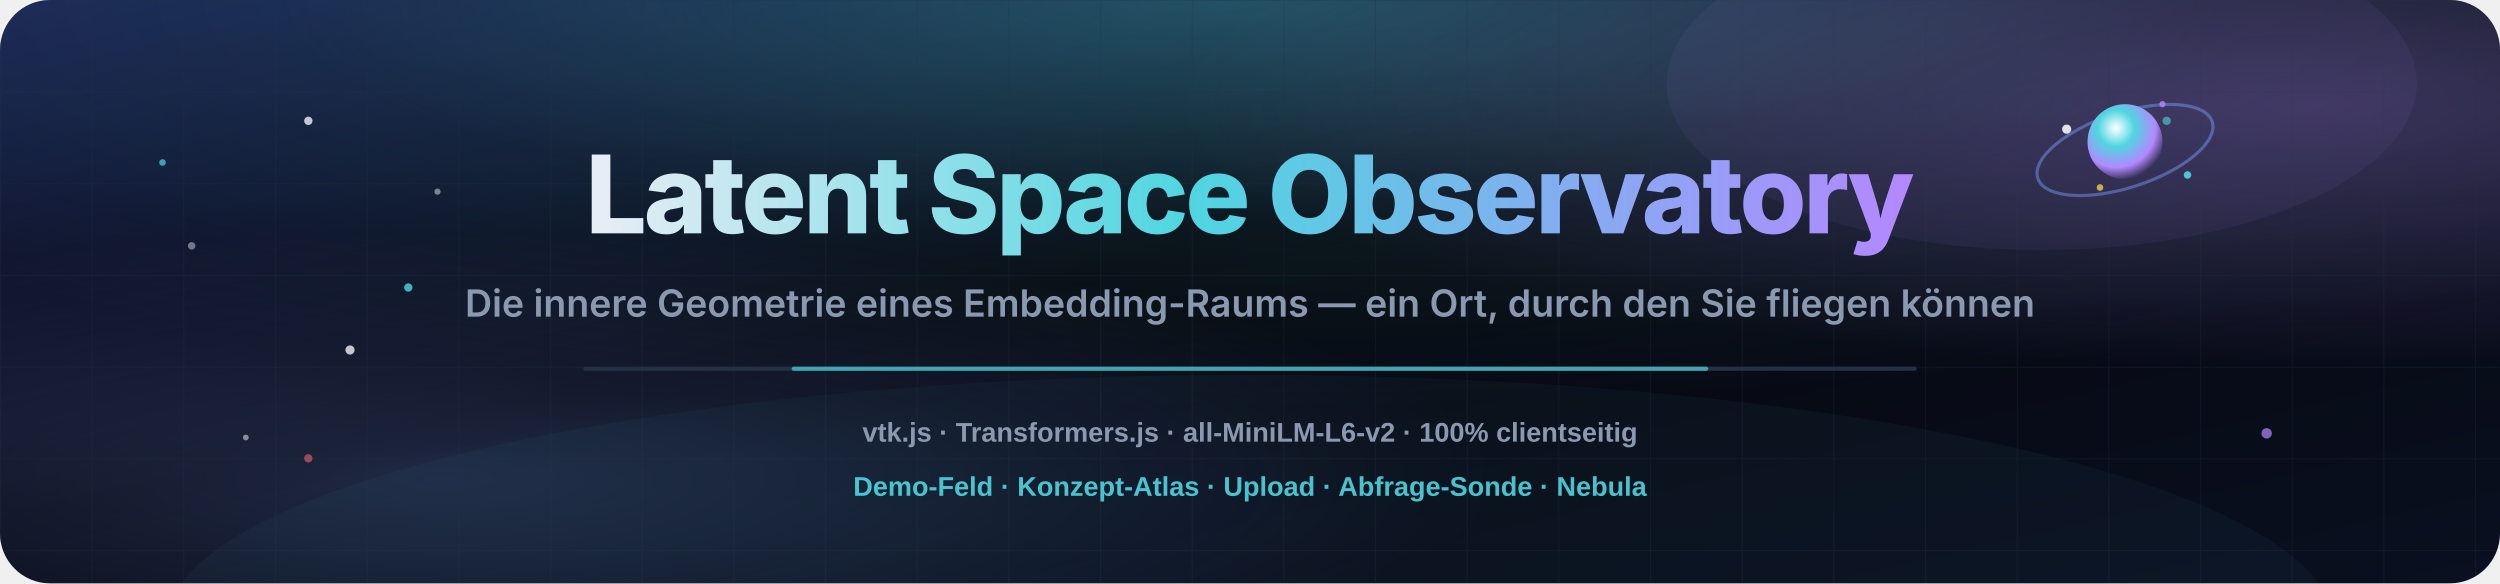
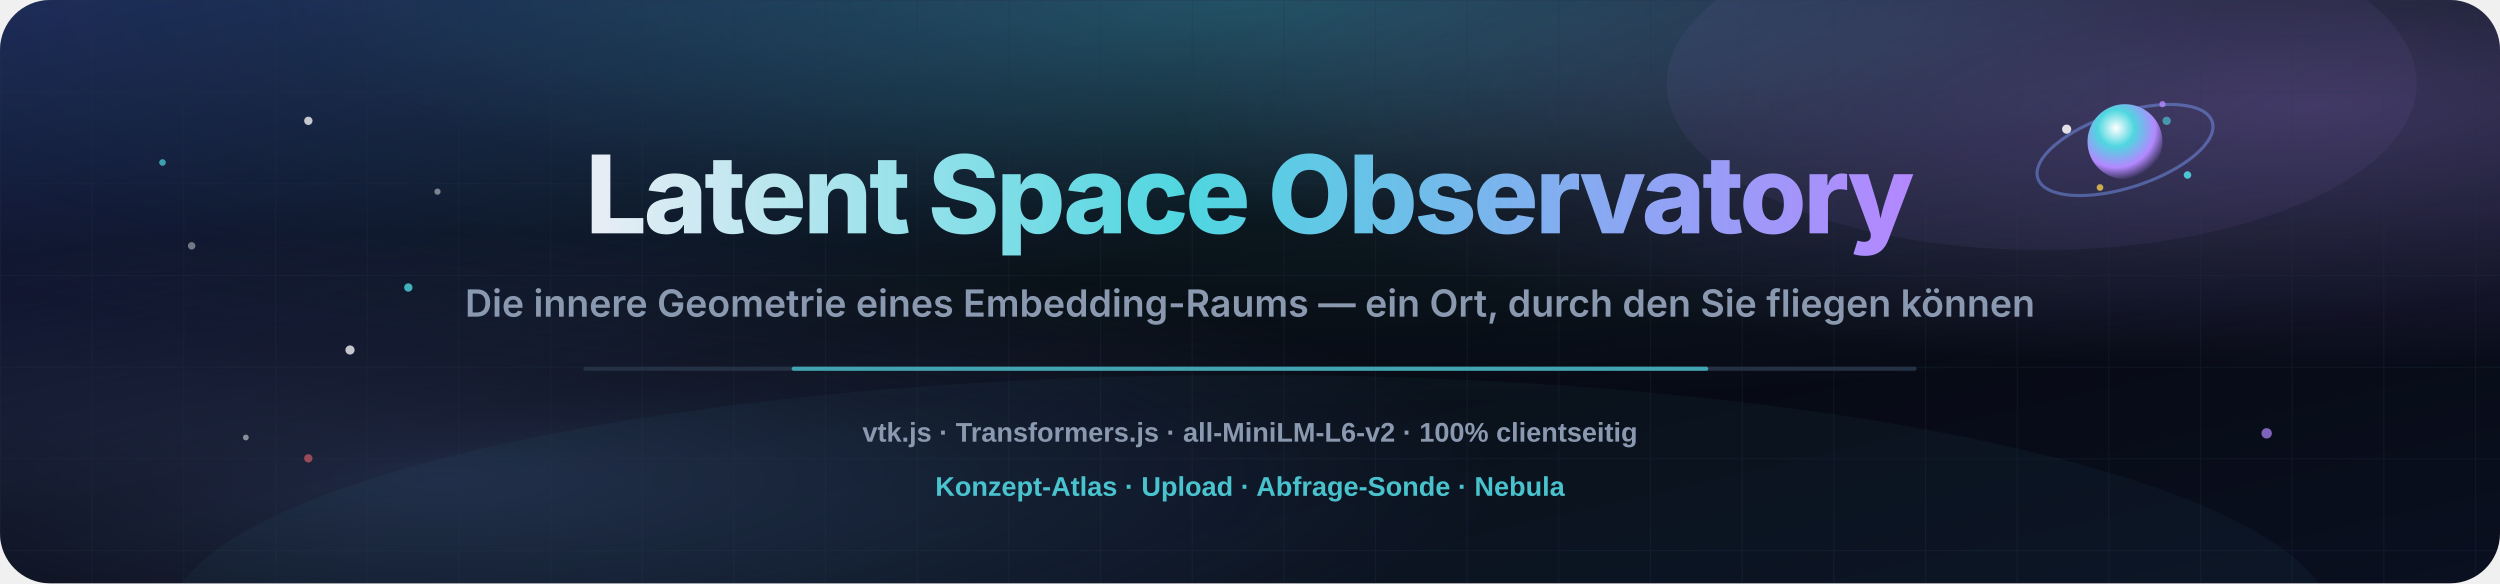
<svg xmlns="http://www.w3.org/2000/svg" viewBox="0 0 1200 280" role="img" aria-label="Latent Space Observatory — durch Embedding-Räume in 3D fliegen">
  <defs>
    <linearGradient id="sky" x1="0%" y1="0%" x2="100%" y2="100%">
      <stop offset="0%" stop-color="#1a2350" />
      <stop offset="45%" stop-color="#05060d" />
      <stop offset="100%" stop-color="#0a1020" />
    </linearGradient>
    <radialGradient id="glowCyan" cx="50%" cy="0%" r="70%">
      <stop offset="0%" stop-color="#4fd6e0" stop-opacity="0.32" />
      <stop offset="55%" stop-color="#4fd6e0" stop-opacity="0.08" />
      <stop offset="100%" stop-color="#4fd6e0" stop-opacity="0" />
    </radialGradient>
    <radialGradient id="glowPurple" cx="92%" cy="18%" r="45%">
      <stop offset="0%" stop-color="#b388ff" stop-opacity="0.28" />
      <stop offset="100%" stop-color="#b388ff" stop-opacity="0" />
    </radialGradient>
    <radialGradient id="glowCore" cx="18%" cy="82%" r="42%">
      <stop offset="0%" stop-color="#7aa0ff" stop-opacity="0.22" />
      <stop offset="100%" stop-color="#7aa0ff" stop-opacity="0" />
    </radialGradient>
    <radialGradient id="core" cx="38%" cy="32%" r="70%">
      <stop offset="0%" stop-color="#ffffff" />
      <stop offset="35%" stop-color="#4fd6e0" />
      <stop offset="75%" stop-color="#b388ff" />
      <stop offset="100%" stop-color="#b388ff" stop-opacity="0" />
    </radialGradient>
    <linearGradient id="titleGrad" x1="0%" y1="0%" x2="100%" y2="0%">
      <stop offset="0%" stop-color="#e7edf5" />
      <stop offset="45%" stop-color="#4fd6e0" />
      <stop offset="100%" stop-color="#b388ff" />
    </linearGradient>
    <pattern id="grid" width="44" height="44" patternUnits="userSpaceOnUse">
      <path d="M 44 0 L 0 0 0 44" fill="none" stroke="#243044" stroke-width="1" opacity="0.45" />
    </pattern>
    <clipPath id="round">
      <rect width="1200" height="280" rx="24" />
    </clipPath>
  </defs>
  <g clip-path="url(#round)">
    <rect width="1200" height="280" fill="url(#sky)" />
    <rect width="1200" height="280" fill="url(#glowCyan)" />
    <rect width="1200" height="280" fill="url(#glowPurple)" />
    <rect width="1200" height="280" fill="url(#glowCore)" />
    <rect width="1200" height="280" fill="url(#grid)" opacity="0.55" />
    <ellipse cx="600" cy="300" rx="520" ry="120" fill="#4fd6e0" opacity="0.04" />
    <ellipse cx="980" cy="40" rx="180" ry="80" fill="#b388ff" opacity="0.06" />
    <g transform="translate(1020 72)">
      <g>
        <animateTransform attributeName="transform" type="rotate" from="0" to="360" dur="16s" repeatCount="indefinite" />
        <ellipse cx="0" cy="0" rx="44" ry="18" fill="none" stroke="#7aa0ff" stroke-opacity="0.45" stroke-width="1.5" transform="rotate(-18)" />
      </g>
      <circle cx="0" cy="-4" r="18" fill="url(#core)">
        <animate attributeName="r" values="16;19;16" dur="5s" repeatCount="indefinite" />
      </circle>
      <circle cx="-28" cy="-10" r="2.2" fill="#fff" opacity="0.85" />
      <circle cx="30" cy="12" r="1.8" fill="#4fd6e0" opacity="0.9" />
      <circle cx="18" cy="-22" r="1.5" fill="#b388ff" opacity="0.8" />
      <circle cx="-12" cy="18" r="1.6" fill="#ffd54f" opacity="0.75" />
    </g>
    <g fill="#fff" opacity="0.75">
      <circle cx="148" cy="58" r="2">
        <animate attributeName="opacity" values="0.35;0.95;0.35" dur="3.2s" repeatCount="indefinite" />
      </circle>
      <circle cx="210" cy="92" r="1.5" opacity="0.6" />
      <circle cx="92" cy="118" r="1.8" opacity="0.55" />
      <circle cx="168" cy="168" r="2.2">
        <animate attributeName="opacity" values="0.4;1;0.4" dur="2.8s" repeatCount="indefinite" />
      </circle>
      <circle cx="118" cy="210" r="1.4" opacity="0.65" />
    </g>
    <g fill="#4fd6e0">
      <circle cx="78" cy="78" r="1.6" opacity="0.7" />
      <circle cx="196" cy="138" r="2" opacity="0.8" />
    </g>
    <text x="600" y="112" text-anchor="middle" font-family="Segoe UI, Inter, Arial, sans-serif" font-size="52" font-weight="800" letter-spacing="-1.5" fill="url(#titleGrad)">Latent Space Observatory</text>
    <text x="600" y="152" text-anchor="middle" font-family="Segoe UI, Inter, Arial, sans-serif" font-size="18" font-weight="600" fill="#8a99b0">Die innere Geometrie eines Embedding-Raums — ein Ort, durch den Sie fliegen können</text>
    <rect x="280" y="176" width="640" height="2" rx="1" fill="#243044" />
    <rect x="380" y="176" width="440" height="2" rx="1" fill="#4fd6e0" opacity="0.7">
      <animate attributeName="opacity" values="0.45;0.95;0.45" dur="4s" repeatCount="indefinite" />
    </rect>
    <g font-family="Segoe UI, Arial, sans-serif" font-size="13" font-weight="600" fill="#8a99b0">
      <text x="600" y="212" text-anchor="middle">vtk.js · Transformers.js · all-MiniLM-L6-v2 · 100% clientseitig</text>
-       <text x="600" y="238" text-anchor="middle" fill="#4fd6e0" opacity="0.9">Demo-Feld · Konzept-Atlas · Upload · Abfrage-Sonde · Nebula</text>
+       <text x="600" y="238" text-anchor="middle" fill="#4fd6e0" opacity="0.9">Konzept-Atlas · Upload · Abfrage-Sonde · Nebula</text>
    </g>
    <circle cx="1088" cy="208" r="2.5" fill="#b388ff" opacity="0.7">
      <animate attributeName="opacity" values="0.4;1;0.4" dur="2.6s" repeatCount="indefinite" />
    </circle>
    <circle cx="1040" cy="58" r="2" fill="#4fd6e0" opacity="0.6" />
    <circle cx="148" cy="220" r="2" fill="#ff6b6b" opacity="0.55" />
  </g>
</svg>
